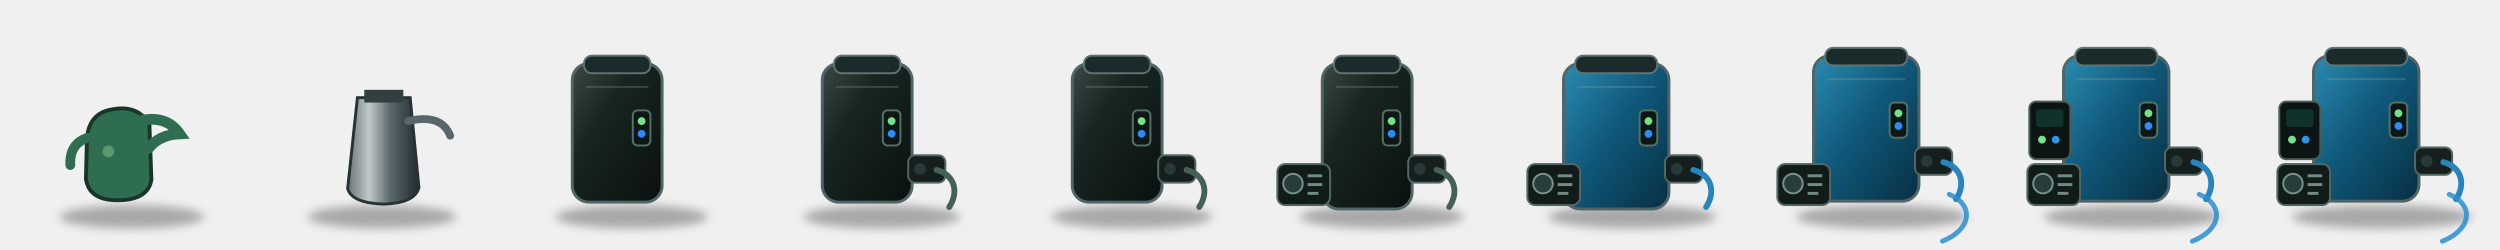
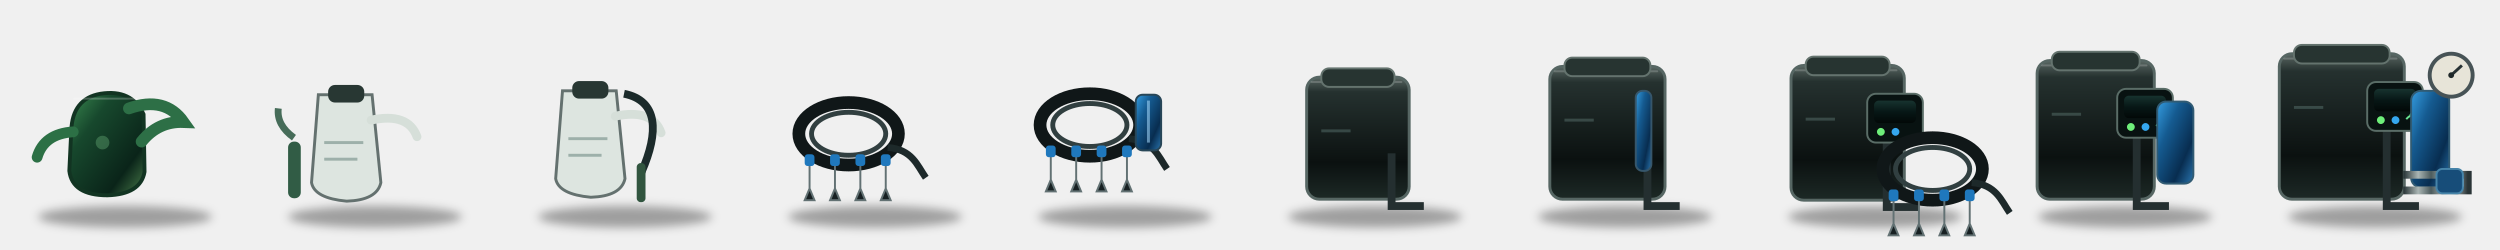
<svg xmlns="http://www.w3.org/2000/svg" width="2560" height="256" viewBox="0 0 2560 256">
  <defs>
-     <linearGradient id="oliveBag" x1="0" y1="0" x2="1" y2="1">
-       <stop offset="0" stop-color="#70764a" />
-       <stop offset=".48" stop-color="#424a2d" />
-       <stop offset="1" stop-color="#22291c" />
-     </linearGradient>
-     <linearGradient id="kraft" x1="0" y1="0" x2="0" y2="1">
-       <stop offset="0" stop-color="#c6b184" />
-       <stop offset=".55" stop-color="#917b55" />
-       <stop offset="1" stop-color="#64513a" />
-     </linearGradient>
-     <linearGradient id="darkPlastic" x1="0" y1="0" x2="1" y2="1">
-       <stop offset="0" stop-color="#3b4a45" />
-       <stop offset=".35" stop-color="#182521" />
-       <stop offset="1" stop-color="#09110f" />
-     </linearGradient>
-     <linearGradient id="blueTank" x1="0" y1="0" x2="1" y2="1">
-       <stop offset="0" stop-color="#2b8bb2" />
-       <stop offset=".48" stop-color="#0f5778" />
-       <stop offset="1" stop-color="#082f43" />
+     <linearGradient id="blk" x1="0" y1="0" x2="1" y2="1">
+       <stop stop-color="#44514f" />
+       <stop offset=".28" stop-color="#182321" />
+       <stop offset=".72" stop-color="#0b1211" />
+       <stop offset="1" stop-color="#263432" />
+     </linearGradient>
+     <linearGradient id="blk2" x1="0" y1="0" x2="0" y2="1">
+       <stop stop-color="#596662" />
+       <stop offset=".12" stop-color="#25312f" />
+       <stop offset=".7" stop-color="#0b1110" />
+       <stop offset="1" stop-color="#1d2926" />
+     </linearGradient>
+     <linearGradient id="green" x1="0" y1="0" x2="1" y2="1">
+       <stop stop-color="#3a8a50" />
+       <stop offset=".3" stop-color="#17482d" />
+       <stop offset=".75" stop-color="#0a2419" />
+       <stop offset="1" stop-color="#4b7e4c" />
+     </linearGradient>
+     <linearGradient id="blue" x1="0" y1="0" x2="1" y2="1">
+       <stop stop-color="#349ce0" />
+       <stop offset=".32" stop-color="#155b91" />
+       <stop offset=".72" stop-color="#082d50" />
+       <stop offset="1" stop-color="#2974ae" />
+     </linearGradient>
+     <linearGradient id="kraft" x1="0" y1="0" x2="1" y2="1">
+       <stop stop-color="#d8c49b" />
+       <stop offset=".48" stop-color="#9c8057" />
+       <stop offset="1" stop-color="#5f4a34" />
+     </linearGradient>
+     <linearGradient id="olive" x1="0" y1="0" x2="1" y2="1">
+       <stop stop-color="#697953" />
+       <stop offset=".42" stop-color="#35452d" />
+       <stop offset="1" stop-color="#19231a" />
    </linearGradient>
    <linearGradient id="metal" x1="0" y1="0" x2="1" y2="0">
-       <stop offset="0" stop-color="#667579" />
-       <stop offset=".3" stop-color="#c1c9c6" />
-       <stop offset=".6" stop-color="#59686b" />
-       <stop offset="1" stop-color="#202a2c" />
+       <stop stop-color="#263234" />
+       <stop offset=".23" stop-color="#aab5b4" />
+       <stop offset=".43" stop-color="#4c5b5d" />
+       <stop offset=".72" stop-color="#d0d6d2" />
+       <stop offset="1" stop-color="#293436" />
+     </linearGradient>
+     <linearGradient id="glassG" x1="0" y1="0" x2="1" y2="1">
+       <stop stop-color="#6cff82" stop-opacity=".78" />
+       <stop offset=".4" stop-color="#167542" stop-opacity=".88" />
+       <stop offset="1" stop-color="#062c20" stop-opacity=".96" />
+     </linearGradient>
+     <linearGradient id="glassB" x1="0" y1="0" x2="1" y2="1">
+       <stop stop-color="#5fc8ff" stop-opacity=".82" />
+       <stop offset=".45" stop-color="#176fac" stop-opacity=".92" />
+       <stop offset="1" stop-color="#052b51" stop-opacity=".97" />
+     </linearGradient>
+     <linearGradient id="amber" x1="0" y1="0" x2="1" y2="1">
+       <stop stop-color="#ffc65a" />
+       <stop offset=".45" stop-color="#a76a19" />
+       <stop offset="1" stop-color="#402407" />
    </linearGradient>
    <linearGradient id="screen" x1="0" y1="0" x2="0" y2="1">
-       <stop offset="0" stop-color="#14342e" />
-       <stop offset="1" stop-color="#071412" />
-     </linearGradient>
-     <filter id="shadow" x="-40%" y="-40%" width="180%" height="180%">
+       <stop stop-color="#17332f" />
+       <stop offset=".5" stop-color="#071716" />
+       <stop offset="1" stop-color="#020807" />
+     </linearGradient>
+     <radialGradient id="soil">
+       <stop stop-color="#8c6b45" />
+       <stop offset=".4" stop-color="#55402c" />
+       <stop offset="1" stop-color="#211811" />
+     </radialGradient>
+     <filter id="shadow" x="-50%" y="-80%" width="200%" height="260%">
      <feGaussianBlur stdDeviation="5" />
    </filter>
-     <filter id="glow" x="-80%" y="-80%" width="260%" height="260%">
+     <filter id="glow" x="-90%" y="-90%" width="280%" height="280%">
      <feGaussianBlur stdDeviation="3" />
    </filter>
+     <filter id="soft" x="-30%" y="-30%" width="160%" height="160%">
+       <feGaussianBlur stdDeviation=".6" />
+     </filter>
+     <filter id="grain" x="-10%" y="-10%" width="120%" height="120%">
+       <feTurbulence type="fractalNoise" baseFrequency=".6" numOctaves="2" seed="4" result="n" />
+       <feColorMatrix in="n" type="saturate" values="0" result="g" />
+       <feBlend in="SourceGraphic" in2="g" mode="soft-light" />
+     </filter>
  </defs>
-   <g transform="translate(0,0)">
-     <ellipse cx="135" cy="222" rx="74" ry="12" fill="#000" opacity="0.3" filter="url(#shadow)" />
-     <g transform="translate(72 102)">
-       <path d="M17 42 Q18 14 43 10 Q70 5 81 26 L83 82 Q80 102 51 103 Q19 104 16 81 Z" fill="#2f6d50" stroke="#173629" stroke-width="4" />
-       <path d="M70 22 Q98 15 112 35 Q91 36 80 50" fill="none" stroke="#2f6d50" stroke-width="11" stroke-linecap="round" />
-       <path d="M18 39 Q-1 45 0 67" fill="none" stroke="#2f6d50" stroke-width="10" stroke-linecap="round" />
-       <circle cx="39" cy="53" r="6" fill="#8dcf8f" opacity=".45" />
-     </g>
-   </g>
-   <g transform="translate(256,0)">
-     <ellipse cx="135" cy="222" rx="76" ry="12" fill="#000" opacity="0.3" filter="url(#shadow)" />
-     <g transform="translate(90 82)">
-       <path d="M20 18 H74 L83 110 Q79 126 47 127 Q14 126 10 111 Z" fill="url(#metal)" stroke="#273235" stroke-width="3" />
-       <path d="M27 10 H67 V23 H27 Z" fill="#333e40" />
-       <path d="M72 42 Q106 34 115 57" fill="none" stroke="#58676a" stroke-width="8" stroke-linecap="round" />
-     </g>
-   </g>
-   <g transform="translate(512,0)">
-     <ellipse cx="135" cy="222" rx="78" ry="12" fill="#000" opacity="0.3" filter="url(#shadow)" />
-     <g>
-       <rect x="74" y="65" width="92" height="142" rx="17" fill="url(#darkPlastic)" stroke="#4f6567" stroke-width="3" />
-       <rect x="86" y="57" width="68" height="18" rx="8" fill="#1b2a2a" stroke="#5f7472" stroke-width="2" />
-       <path d="M88 89 H152" stroke="#8ea2a0" stroke-width="2" opacity=".28" />
-       <rect x="136" y="113" width="18" height="36" rx="5" fill="#0d1716" stroke="#537067" stroke-width="2" />
-       <circle cx="145" cy="124" r="4" fill="#75e28a" />
-       <circle cx="145" cy="137" r="4" fill="#298dff" />
-     </g>
-   </g>
-   <g transform="translate(768,0)">
-     <ellipse cx="135" cy="222" rx="80" ry="12" fill="#000" opacity="0.3" filter="url(#shadow)" />
-     <g>
-       <rect x="74" y="65" width="92" height="142" rx="17" fill="url(#darkPlastic)" stroke="#4f6567" stroke-width="3" />
-       <rect x="86" y="57" width="68" height="18" rx="8" fill="#1b2a2a" stroke="#5f7472" stroke-width="2" />
-       <path d="M88 89 H152" stroke="#8ea2a0" stroke-width="2" opacity=".28" />
-       <rect x="136" y="113" width="18" height="36" rx="5" fill="#0d1716" stroke="#537067" stroke-width="2" />
-       <circle cx="145" cy="124" r="4" fill="#75e28a" />
-       <circle cx="145" cy="137" r="4" fill="#298dff" />
-     </g>
-     <g transform="translate(162 170)">
-       <rect x="0" y="-11" width="38" height="28" rx="7" fill="#141f1e" stroke="#526763" stroke-width="2" />
-       <circle cx="12" cy="3" r="6" fill="#263936" />
-       <path d="M29 4 C48 9 52 27 42 42" fill="none" stroke="#455f59" stroke-width="6" stroke-linecap="round" />
-     </g>
-   </g>
-   <g transform="translate(1024,0)">
-     <ellipse cx="135" cy="222" rx="82" ry="12" fill="#000" opacity="0.3" filter="url(#shadow)" />
-     <g>
-       <rect x="74" y="65" width="92" height="142" rx="17" fill="url(#darkPlastic)" stroke="#4f6567" stroke-width="3" />
-       <rect x="86" y="57" width="68" height="18" rx="8" fill="#1b2a2a" stroke="#5f7472" stroke-width="2" />
-       <path d="M88 89 H152" stroke="#8ea2a0" stroke-width="2" opacity=".28" />
-       <rect x="136" y="113" width="18" height="36" rx="5" fill="#0d1716" stroke="#537067" stroke-width="2" />
-       <circle cx="145" cy="124" r="4" fill="#75e28a" />
-       <circle cx="145" cy="137" r="4" fill="#298dff" />
-     </g>
-     <g transform="translate(162 170)">
-       <rect x="0" y="-11" width="38" height="28" rx="7" fill="#141f1e" stroke="#526763" stroke-width="2" />
-       <circle cx="12" cy="3" r="6" fill="#263936" />
-       <path d="M29 4 C48 9 52 27 42 42" fill="none" stroke="#455f59" stroke-width="6" stroke-linecap="round" />
-     </g>
-   </g>
-   <g transform="translate(1280,0)">
-     <ellipse cx="135" cy="222" rx="84" ry="12" fill="#000" opacity="0.3" filter="url(#shadow)" />
-     <g>
-       <rect x="74" y="65" width="92" height="149" rx="17" fill="url(#darkPlastic)" stroke="#4f6567" stroke-width="3" />
-       <rect x="86" y="57" width="68" height="18" rx="8" fill="#1b2a2a" stroke="#5f7472" stroke-width="2" />
-       <path d="M88 89 H152" stroke="#8ea2a0" stroke-width="2" opacity=".28" />
-       <rect x="136" y="113" width="18" height="36" rx="5" fill="#0d1716" stroke="#537067" stroke-width="2" />
-       <circle cx="145" cy="124" r="4" fill="#75e28a" />
-       <circle cx="145" cy="137" r="4" fill="#298dff" />
-     </g>
-     <g transform="translate(162 170)">
-       <rect x="0" y="-11" width="38" height="28" rx="7" fill="#141f1e" stroke="#526763" stroke-width="2" />
-       <circle cx="12" cy="3" r="6" fill="#263936" />
-       <path d="M29 4 C48 9 52 27 42 42" fill="none" stroke="#455f59" stroke-width="6" stroke-linecap="round" />
-     </g>
-     <g transform="translate(28 160)">
-       <rect x="0" y="8" width="54" height="42" rx="8" fill="#111c1a" stroke="#526863" stroke-width="2" />
-       <circle cx="16" cy="28" r="10" fill="#263d39" stroke="#78918a" stroke-width="2" />
-       <path d="M31 20 H46 M31 29 H46 M31 38 H42" stroke="#6f8b83" stroke-width="3" />
-     </g>
-   </g>
-   <g transform="translate(1536,0)">
-     <ellipse cx="135" cy="222" rx="86" ry="12" fill="#000" opacity="0.3" filter="url(#shadow)" />
-     <g>
-       <rect x="65" y="65" width="108" height="149" rx="17" fill="url(#blueTank)" stroke="#4f6567" stroke-width="3" />
-       <rect x="77" y="57" width="84" height="18" rx="8" fill="#1b2a2a" stroke="#5f7472" stroke-width="2" />
-       <path d="M79 89 H159" stroke="#8ea2a0" stroke-width="2" opacity=".28" />
-       <rect x="143" y="113" width="18" height="36" rx="5" fill="#0d1716" stroke="#537067" stroke-width="2" />
-       <circle cx="152" cy="124" r="4" fill="#75e28a" />
-       <circle cx="152" cy="137" r="4" fill="#298dff" />
-     </g>
-     <g transform="translate(169 170)">
-       <rect x="0" y="-11" width="38" height="28" rx="7" fill="#141f1e" stroke="#526763" stroke-width="2" />
-       <circle cx="12" cy="3" r="6" fill="#263936" />
-       <path d="M29 4 C48 9 52 27 42 42" fill="none" stroke="#2784bd" stroke-width="6" stroke-linecap="round" />
-     </g>
-     <g transform="translate(28 160)">
-       <rect x="0" y="8" width="54" height="42" rx="8" fill="#111c1a" stroke="#526863" stroke-width="2" />
-       <circle cx="16" cy="28" r="10" fill="#263d39" stroke="#78918a" stroke-width="2" />
-       <path d="M31 20 H46 M31 29 H46 M31 38 H42" stroke="#6f8b83" stroke-width="3" />
-     </g>
-   </g>
-   <g transform="translate(1792,0)">
-     <ellipse cx="135" cy="222" rx="88" ry="12" fill="#000" opacity="0.3" filter="url(#shadow)" />
-     <g>
-       <rect x="65" y="57" width="108" height="149" rx="17" fill="url(#blueTank)" stroke="#4f6567" stroke-width="3" />
-       <rect x="77" y="49" width="84" height="18" rx="8" fill="#1b2a2a" stroke="#5f7472" stroke-width="2" />
-       <path d="M79 81 H159" stroke="#8ea2a0" stroke-width="2" opacity=".28" />
-       <rect x="143" y="105" width="18" height="36" rx="5" fill="#0d1716" stroke="#537067" stroke-width="2" />
-       <circle cx="152" cy="116" r="4" fill="#75e28a" />
-       <circle cx="152" cy="129" r="4" fill="#298dff" />
-     </g>
-     <g transform="translate(169 162)">
-       <rect x="0" y="-11" width="38" height="28" rx="7" fill="#141f1e" stroke="#526763" stroke-width="2" />
-       <circle cx="12" cy="3" r="6" fill="#263936" />
-       <path d="M29 4 C48 9 52 27 42 42" fill="none" stroke="#2784bd" stroke-width="6" stroke-linecap="round" />
-     </g>
-     <g transform="translate(28 160)">
-       <rect x="0" y="8" width="54" height="42" rx="8" fill="#111c1a" stroke="#526863" stroke-width="2" />
-       <circle cx="16" cy="28" r="10" fill="#263d39" stroke="#78918a" stroke-width="2" />
-       <path d="M31 20 H46 M31 29 H46 M31 38 H42" stroke="#6f8b83" stroke-width="3" />
-     </g>
-     <path d="M204 199 C230 210,227 235,197 247" fill="none" stroke="#2a8ed0" stroke-width="5" stroke-linecap="round" opacity=".85" />
-   </g>
-   <g transform="translate(2048,0)">
-     <ellipse cx="135" cy="222" rx="90" ry="12" fill="#000" opacity="0.3" filter="url(#shadow)" />
-     <g>
-       <rect x="65" y="57" width="108" height="149" rx="17" fill="url(#blueTank)" stroke="#4f6567" stroke-width="3" />
-       <rect x="77" y="49" width="84" height="18" rx="8" fill="#1b2a2a" stroke="#5f7472" stroke-width="2" />
-       <path d="M79 81 H159" stroke="#8ea2a0" stroke-width="2" opacity=".28" />
-       <rect x="143" y="105" width="18" height="36" rx="5" fill="#0d1716" stroke="#537067" stroke-width="2" />
-       <circle cx="152" cy="116" r="4" fill="#75e28a" />
-       <circle cx="152" cy="129" r="4" fill="#298dff" />
-     </g>
-     <g transform="translate(169 162)">
-       <rect x="0" y="-11" width="38" height="28" rx="7" fill="#141f1e" stroke="#526763" stroke-width="2" />
-       <circle cx="12" cy="3" r="6" fill="#263936" />
-       <path d="M29 4 C48 9 52 27 42 42" fill="none" stroke="#2784bd" stroke-width="6" stroke-linecap="round" />
-     </g>
-     <g transform="translate(28 160)">
-       <rect x="0" y="8" width="54" height="42" rx="8" fill="#111c1a" stroke="#526863" stroke-width="2" />
-       <circle cx="16" cy="28" r="10" fill="#263d39" stroke="#78918a" stroke-width="2" />
-       <path d="M31 20 H46 M31 29 H46 M31 38 H42" stroke="#6f8b83" stroke-width="3" />
-     </g>
-     <path d="M204 199 C230 210,227 235,197 247" fill="none" stroke="#2a8ed0" stroke-width="5" stroke-linecap="round" opacity=".85" />
-     <g transform="translate(30 104)">
-       <rect x="0" y="0" width="42" height="59" rx="7" fill="#0d1514" stroke="#485e58" stroke-width="2" />
-       <rect x="7" y="8" width="28" height="18" rx="3" fill="#0f332c" />
-       <circle cx="13" cy="39" r="4" fill="#74e491" />
-       <circle cx="27" cy="39" r="4" fill="#2c95e8" />
-     </g>
-   </g>
-   <g transform="translate(2304,0)">
-     <ellipse cx="135" cy="222" rx="92" ry="12" fill="#000" opacity="0.3" filter="url(#shadow)" />
-     <g>
-       <rect x="65" y="57" width="108" height="149" rx="17" fill="url(#blueTank)" stroke="#4f6567" stroke-width="3" />
-       <rect x="77" y="49" width="84" height="18" rx="8" fill="#1b2a2a" stroke="#5f7472" stroke-width="2" />
-       <path d="M79 81 H159" stroke="#8ea2a0" stroke-width="2" opacity=".28" />
-       <rect x="143" y="105" width="18" height="36" rx="5" fill="#0d1716" stroke="#537067" stroke-width="2" />
-       <circle cx="152" cy="116" r="4" fill="#75e28a" />
-       <circle cx="152" cy="129" r="4" fill="#298dff" />
-     </g>
-     <g transform="translate(169 162)">
-       <rect x="0" y="-11" width="38" height="28" rx="7" fill="#141f1e" stroke="#526763" stroke-width="2" />
-       <circle cx="12" cy="3" r="6" fill="#263936" />
-       <path d="M29 4 C48 9 52 27 42 42" fill="none" stroke="#2784bd" stroke-width="6" stroke-linecap="round" />
-     </g>
-     <g transform="translate(28 160)">
-       <rect x="0" y="8" width="54" height="42" rx="8" fill="#111c1a" stroke="#526863" stroke-width="2" />
-       <circle cx="16" cy="28" r="10" fill="#263d39" stroke="#78918a" stroke-width="2" />
-       <path d="M31 20 H46 M31 29 H46 M31 38 H42" stroke="#6f8b83" stroke-width="3" />
-     </g>
-     <path d="M204 199 C230 210,227 235,197 247" fill="none" stroke="#2a8ed0" stroke-width="5" stroke-linecap="round" opacity=".85" />
-     <g transform="translate(30 104)">
-       <rect x="0" y="0" width="42" height="59" rx="7" fill="#0d1514" stroke="#485e58" stroke-width="2" />
-       <rect x="7" y="8" width="28" height="18" rx="3" fill="#0f332c" />
-       <circle cx="13" cy="39" r="4" fill="#74e491" />
-       <circle cx="27" cy="39" r="4" fill="#2c95e8" />
-     </g>
+   <g transform="translate(0 0)">
+     <ellipse cx="128" cy="222" rx="89" ry="11" fill="#000" opacity="0.34" filter="url(#shadow)" />
+     <g transform="translate(49 83)">
+       <path d="M24 51 Q25 18 54 13 Q86 8 98 34 L99 93 Q95 116 61 117 Q25 117 22 92Z" fill="url(#green)" stroke="#123422" stroke-width="4" />
+       <path d="M27 18 H91" stroke="#fff" stroke-opacity="0.23" stroke-width="2" stroke-linecap="round" />
+       <path d="M83 28 Q120 15 139 42 Q113 41 96 62" fill="none" stroke="#2d6f46" stroke-width="12" stroke-linecap="round" />
+       <path d="M26 52 Q-4 54 -11 78" fill="none" stroke="#2c7045" stroke-width="11" stroke-linecap="round" />
+       <circle cx="56" cy="63" r="7" fill="#8de09a" opacity=".28" />
+     </g>
+   </g>
+   <g transform="translate(256 0)">
+     <ellipse cx="128" cy="222" rx="89" ry="11" fill="#000" opacity="0.34" filter="url(#shadow)" />
+     <g>
+       <path d="M70 97 H125 L134 187 Q130 205 99 206 Q66 203 63 187Z" fill="#d9e2dc" fill-opacity=".82" stroke="#64716f" stroke-width="3" />
+       <rect x="80" y="87" width="37" height="18" rx="7" fill="#283733" />
+       <path d="M124 123 Q162 115 171 140" fill="none" stroke="#d6dfd9" stroke-width="9" stroke-linecap="round" />
+       <path d="M76 146 H116 M76 163 H110" stroke="#68857d" stroke-width="3" opacity=".55" />
+     </g>
+     <rect x="39" y="145" width="13" height="58" rx="6" fill="#315c45" />
+     <path d="M45 141 Q27 128 29 111" fill="none" stroke="#466c59" stroke-width="7" />
+   </g>
+   <g transform="translate(512 0)">
+     <ellipse cx="128" cy="222" rx="89" ry="11" fill="#000" opacity="0.34" filter="url(#shadow)" />
+     <g>
+       <path d="M64 93 H119 L128 183 Q124 201 93 202 Q60 199 57 183Z" fill="#d9e2dc" fill-opacity=".82" stroke="#64716f" stroke-width="3" />
+       <rect x="74" y="83" width="37" height="18" rx="7" fill="#283733" />
+       <path d="M118 119 Q156 111 165 136" fill="none" stroke="#d6dfd9" stroke-width="9" stroke-linecap="round" />
+       <path d="M70 142 H110 M70 159 H104" stroke="#68857d" stroke-width="3" opacity=".55" />
+     </g>
+     <path d="M127 96 C162 103 163 135 145 176" fill="none" stroke="#1c2b2b" stroke-width="8" />
+     <rect x="140" y="167" width="9" height="40" rx="4" fill="#31553f" />
+   </g>
+   <g transform="translate(768 0)">
+     <ellipse cx="128" cy="222" rx="89" ry="11" fill="#000" opacity="0.34" filter="url(#shadow)" />
+     <g>
+       <ellipse cx="101" cy="137" rx="51" ry="32" fill="none" stroke="#101718" stroke-width="13" />
+       <ellipse cx="101" cy="137" rx="38" ry="22" fill="none" stroke="#313f40" stroke-width="5" />
+       <path d="M141 151 C166 153 171 169 180 182" fill="none" stroke="#1d292a" stroke-width="7" />
+       <g transform="translate(61 163)">
+         <path d="M0 0 V30 L-5 42 H5 L0 30" fill="#172022" stroke="#627173" stroke-width="2" />
+         <rect x="-5" y="-5" width="10" height="12" rx="3" fill="#1f78bd" />
+       </g>
+       <g transform="translate(87 163)">
+         <path d="M0 0 V30 L-5 42 H5 L0 30" fill="#172022" stroke="#627173" stroke-width="2" />
+         <rect x="-5" y="-5" width="10" height="12" rx="3" fill="#1f78bd" />
+       </g>
+       <g transform="translate(113 163)">
+         <path d="M0 0 V30 L-5 42 H5 L0 30" fill="#172022" stroke="#627173" stroke-width="2" />
+         <rect x="-5" y="-5" width="10" height="12" rx="3" fill="#1f78bd" />
+       </g>
+       <g transform="translate(139 163)">
+         <path d="M0 0 V30 L-5 42 H5 L0 30" fill="#172022" stroke="#627173" stroke-width="2" />
+         <rect x="-5" y="-5" width="10" height="12" rx="3" fill="#1f78bd" />
+       </g>
+     </g>
+   </g>
+   <g transform="translate(1024 0)">
+     <ellipse cx="128" cy="222" rx="89" ry="11" fill="#000" opacity="0.34" filter="url(#shadow)" />
+     <g>
+       <ellipse cx="92" cy="128" rx="51" ry="32" fill="none" stroke="#101718" stroke-width="13" />
+       <ellipse cx="92" cy="128" rx="38" ry="22" fill="none" stroke="#313f40" stroke-width="5" />
+       <path d="M132 142 C157 144 162 160 171 173" fill="none" stroke="#1d292a" stroke-width="7" />
+       <g transform="translate(52 154)">
+         <path d="M0 0 V30 L-5 42 H5 L0 30" fill="#172022" stroke="#627173" stroke-width="2" />
+         <rect x="-5" y="-5" width="10" height="12" rx="3" fill="#1f78bd" />
+       </g>
+       <g transform="translate(78 154)">
+         <path d="M0 0 V30 L-5 42 H5 L0 30" fill="#172022" stroke="#627173" stroke-width="2" />
+         <rect x="-5" y="-5" width="10" height="12" rx="3" fill="#1f78bd" />
+       </g>
+       <g transform="translate(104 154)">
+         <path d="M0 0 V30 L-5 42 H5 L0 30" fill="#172022" stroke="#627173" stroke-width="2" />
+         <rect x="-5" y="-5" width="10" height="12" rx="3" fill="#1f78bd" />
+       </g>
+       <g transform="translate(130 154)">
+         <path d="M0 0 V30 L-5 42 H5 L0 30" fill="#172022" stroke="#627173" stroke-width="2" />
+         <rect x="-5" y="-5" width="10" height="12" rx="3" fill="#1f78bd" />
+       </g>
+       <rect x="139" y="97" width="26" height="57" rx="7" fill="url(#blue)" stroke="#284657" stroke-width="2" />
+       <path d="M152 103V146" stroke="#a8ddff" stroke-width="3" opacity=".55" />
+     </g>
+   </g>
+   <g transform="translate(1280 0)">
+     <ellipse cx="128" cy="222" rx="89" ry="11" fill="#000" opacity="0.34" filter="url(#shadow)" />
+     <g>
+       <rect x="58" y="79" width="105" height="125" rx="13" fill="url(#blk2)" stroke="#566663" stroke-width="3" />
+       <path d="M63 84 H155" stroke="#fff" stroke-opacity="0.18" stroke-width="2" stroke-linecap="round" />
+       <rect x="73" y="70" width="75" height="19" rx="8" fill="#273431" stroke="#64736e" stroke-width="2" />
+       <path d="M145 157 V211 H178" fill="none" stroke="#242f30" stroke-width="8" />
+       <path d="M73 134 H103" stroke="#72938c" stroke-width="3" opacity=".35" />
+     </g>
+   </g>
+   <g transform="translate(1536 0)">
+     <ellipse cx="128" cy="222" rx="89" ry="11" fill="#000" opacity="0.34" filter="url(#shadow)" />
+     <g>
+       <rect x="51" y="68" width="118" height="136" rx="13" fill="url(#blk2)" stroke="#566663" stroke-width="3" />
+       <path d="M56 73 H161" stroke="#fff" stroke-opacity="0.18" stroke-width="2" stroke-linecap="round" />
+       <rect x="66" y="59" width="88" height="19" rx="8" fill="#273431" stroke="#64736e" stroke-width="2" />
+       <path d="M151 146 V211 H184" fill="none" stroke="#242f30" stroke-width="8" />
+       <path d="M66 123 H96" stroke="#72938c" stroke-width="3" opacity=".35" />
+     </g>
+     <rect x="139" y="93" width="16" height="82" rx="7" fill="url(#blue)" stroke="#36566b" stroke-width="2" />
+   </g>
+   <g transform="translate(1792 0)">
+     <ellipse cx="128" cy="222" rx="89" ry="11" fill="#000" opacity="0.34" filter="url(#shadow)" />
+     <g>
+       <rect x="42" y="67" width="116" height="138" rx="13" fill="url(#blk2)" stroke="#566663" stroke-width="3" />
+       <path d="M47 72 H150" stroke="#fff" stroke-opacity="0.18" stroke-width="2" stroke-linecap="round" />
+       <rect x="57" y="58" width="86" height="19" rx="8" fill="#273431" stroke="#64736e" stroke-width="2" />
+       <path d="M140 145 V212 H173" fill="none" stroke="#242f30" stroke-width="8" />
+       <path d="M57 122 H87" stroke="#72938c" stroke-width="3" opacity=".35" />
+       <g transform="translate(120 96)">
+         <rect width="57" height="50" rx="9" fill="#081211" stroke="#5a6d67" stroke-width="2" />
+         <rect x="7" y="7" width="43" height="23" rx="5" fill="url(#screen)" />
+         <circle cx="14" cy="39" r="4" fill="#6eef7a" />
+         <circle cx="29" cy="39" r="4" fill="#35a7ef" />
+       </g>
+     </g>
+     <g>
+       <ellipse cx="187" cy="173" rx="51" ry="32" fill="none" stroke="#101718" stroke-width="13" />
+       <ellipse cx="187" cy="173" rx="38" ry="22" fill="none" stroke="#313f40" stroke-width="5" />
+       <path d="M227 187 C252 189 257 205 266 218" fill="none" stroke="#1d292a" stroke-width="7" />
+       <g transform="translate(147 199)">
+         <path d="M0 0 V30 L-5 42 H5 L0 30" fill="#172022" stroke="#627173" stroke-width="2" />
+         <rect x="-5" y="-5" width="10" height="12" rx="3" fill="#1f78bd" />
+       </g>
+       <g transform="translate(173 199)">
+         <path d="M0 0 V30 L-5 42 H5 L0 30" fill="#172022" stroke="#627173" stroke-width="2" />
+         <rect x="-5" y="-5" width="10" height="12" rx="3" fill="#1f78bd" />
+       </g>
+       <g transform="translate(199 199)">
+         <path d="M0 0 V30 L-5 42 H5 L0 30" fill="#172022" stroke="#627173" stroke-width="2" />
+         <rect x="-5" y="-5" width="10" height="12" rx="3" fill="#1f78bd" />
+       </g>
+       <g transform="translate(225 199)">
+         <path d="M0 0 V30 L-5 42 H5 L0 30" fill="#172022" stroke="#627173" stroke-width="2" />
+         <rect x="-5" y="-5" width="10" height="12" rx="3" fill="#1f78bd" />
+       </g>
+     </g>
+   </g>
+   <g transform="translate(2048 0)">
+     <ellipse cx="128" cy="222" rx="89" ry="11" fill="#000" opacity="0.34" filter="url(#shadow)" />
+     <g>
+       <rect x="38" y="62" width="120" height="142" rx="13" fill="url(#blk2)" stroke="#566663" stroke-width="3" />
+       <path d="M43 67 H150" stroke="#fff" stroke-opacity="0.18" stroke-width="2" stroke-linecap="round" />
+       <rect x="53" y="53" width="90" height="19" rx="8" fill="#273431" stroke="#64736e" stroke-width="2" />
+       <path d="M140 140 V211 H173" fill="none" stroke="#242f30" stroke-width="8" />
+       <path d="M53 117 H83" stroke="#72938c" stroke-width="3" opacity=".35" />
+       <g transform="translate(120 91)">
+         <rect width="57" height="50" rx="9" fill="#081211" stroke="#5a6d67" stroke-width="2" />
+         <rect x="7" y="7" width="43" height="23" rx="5" fill="url(#screen)" />
+         <circle cx="14" cy="39" r="4" fill="#6eef7a" />
+         <circle cx="29" cy="39" r="4" fill="#35a7ef" />
+         <path d="M40 38 q7-8 13 0 M44 34 q3-4 6 0" fill="none" stroke="#69e493" stroke-width="2" />
+       </g>
+     </g>
+     <rect x="161" y="104" width="37" height="84" rx="9" fill="url(#blue)" stroke="#315b73" stroke-width="2" />
+   </g>
+   <g transform="translate(2304 0)">
+     <ellipse cx="128" cy="222" rx="89" ry="11" fill="#000" opacity="0.34" filter="url(#shadow)" />
+     <g>
+       <rect x="30" y="55" width="128" height="149" rx="13" fill="url(#blk2)" stroke="#566663" stroke-width="3" />
+       <path d="M35 60 H150" stroke="#fff" stroke-opacity="0.18" stroke-width="2" stroke-linecap="round" />
+       <rect x="45" y="46" width="98" height="19" rx="8" fill="#273431" stroke="#64736e" stroke-width="2" />
+       <path d="M140 133 V211 H173" fill="none" stroke="#242f30" stroke-width="8" />
+       <path d="M45 110 H75" stroke="#72938c" stroke-width="3" opacity=".35" />
+       <g transform="translate(120 84)">
+         <rect width="57" height="50" rx="9" fill="#081211" stroke="#5a6d67" stroke-width="2" />
+         <rect x="7" y="7" width="43" height="23" rx="5" fill="url(#screen)" />
+         <circle cx="14" cy="39" r="4" fill="#6eef7a" />
+         <circle cx="29" cy="39" r="4" fill="#35a7ef" />
+         <path d="M40 38 q7-8 13 0 M44 34 q3-4 6 0" fill="none" stroke="#69e493" stroke-width="2" />
+       </g>
+     </g>
+     <rect x="165" y="93" width="39" height="99" rx="10" fill="url(#blue)" stroke="#315b73" stroke-width="2" />
+     <circle cx="206" cy="77" r="22" fill="#e7e4d8" stroke="#475356" stroke-width="4" />
+     <path d="M206 77 L217 67" stroke="#273133" stroke-width="3" />
+     <circle cx="206" cy="77" r="3" fill="#202829" />
+     <path d="M157 179 H223 V195 H157" fill="none" stroke="url(#metal)" stroke-width="8" />
+     <rect x="191" y="173" width="27" height="25" rx="6" fill="#174d79" stroke="#4684a9" stroke-width="2" />
  </g>
</svg>
